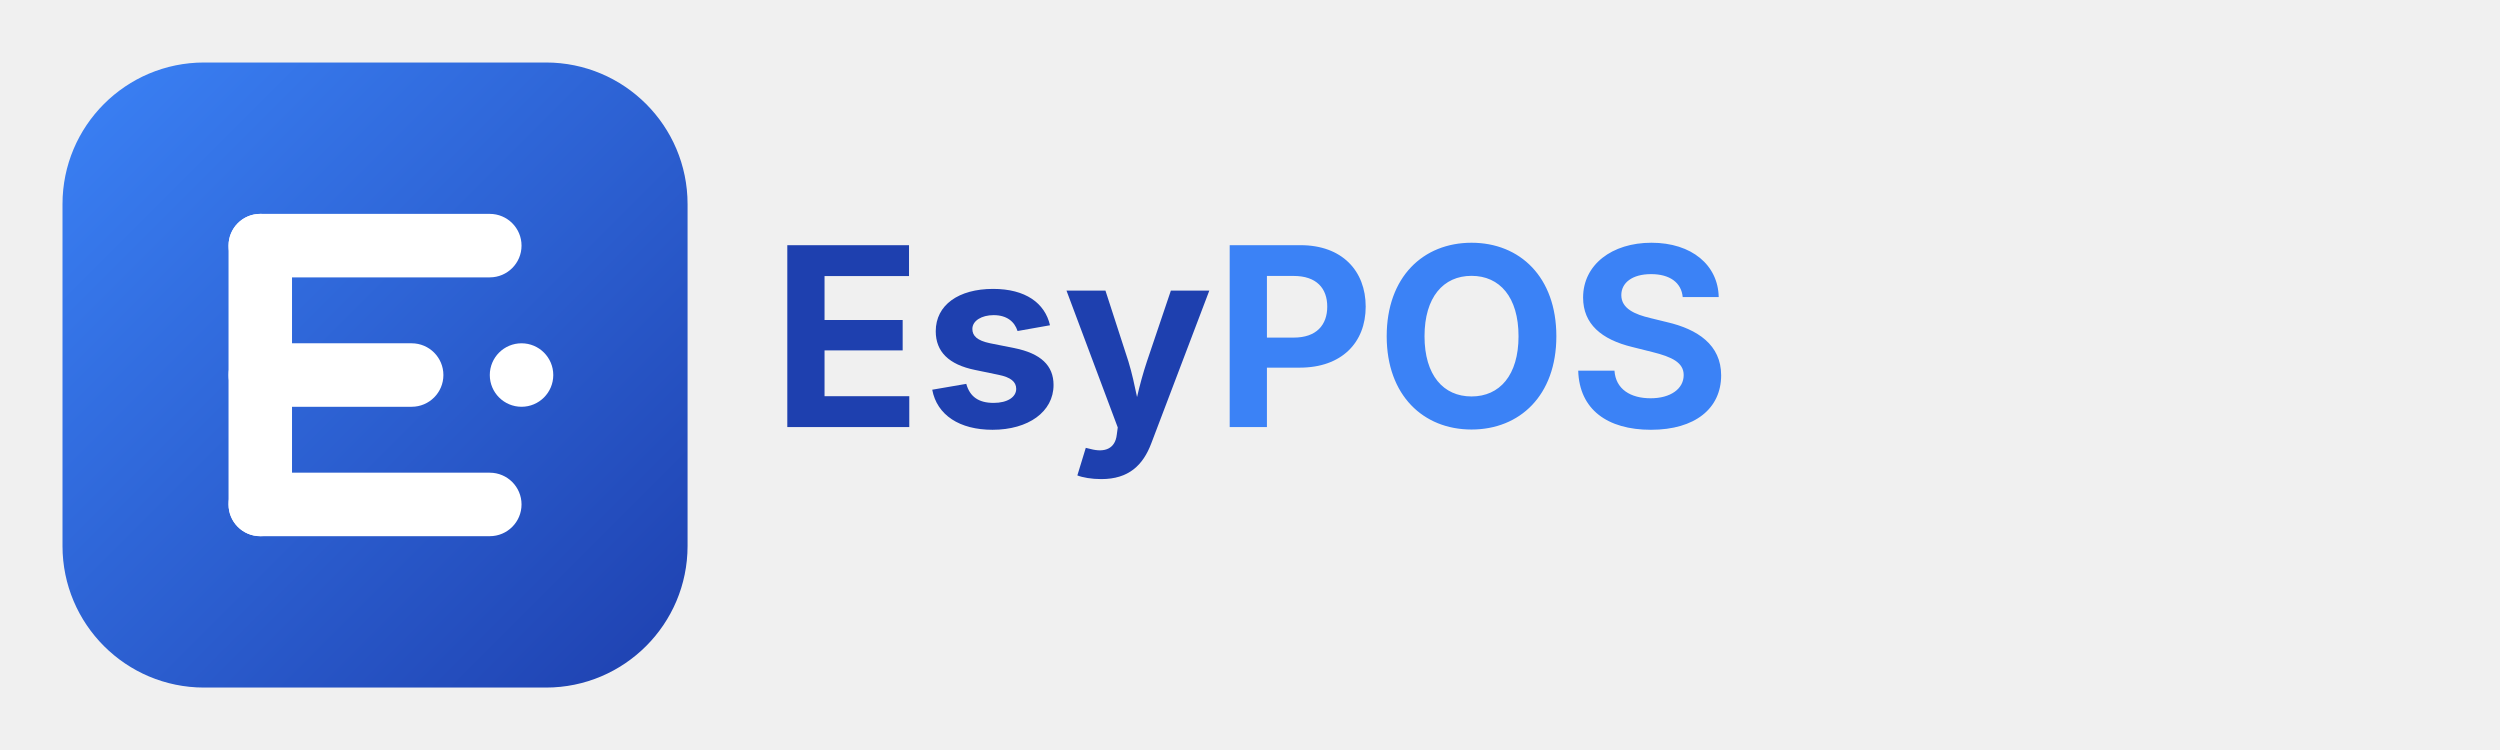
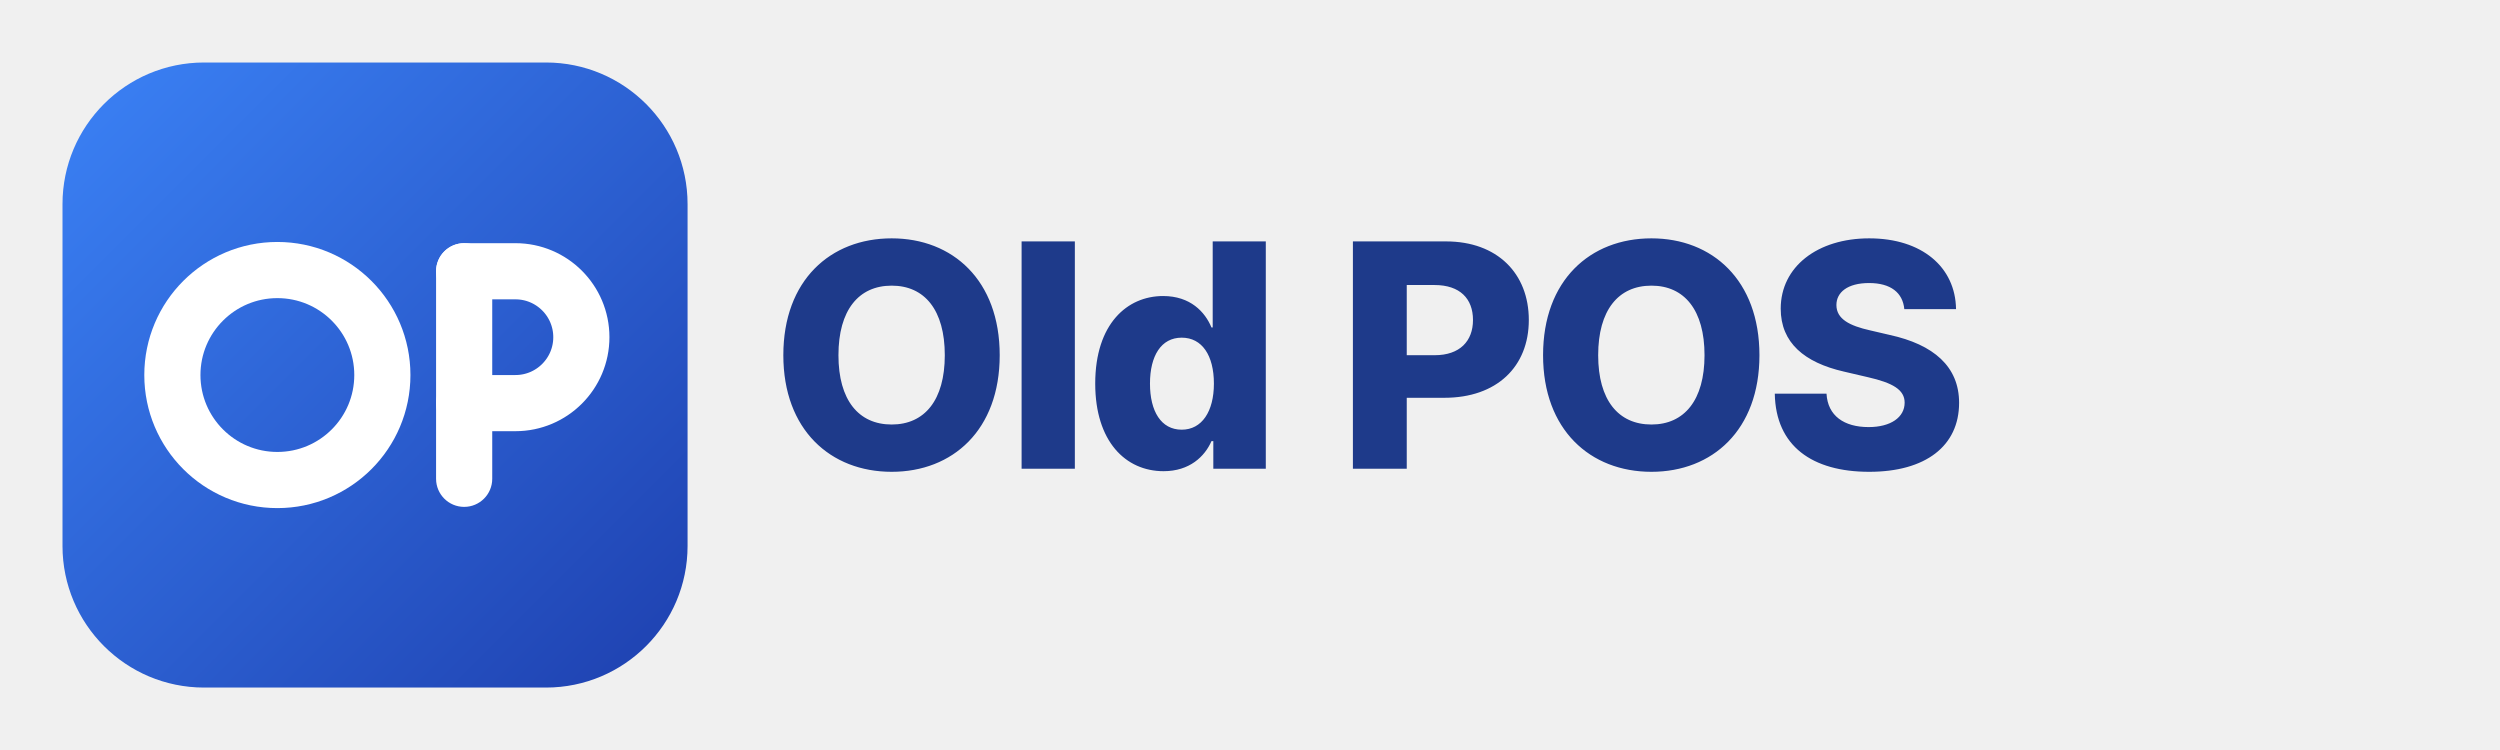
<svg xmlns="http://www.w3.org/2000/svg" viewBox="0 0 1200 360" width="1200" height="360">
+   <defs>
+     <linearGradient id="g" x1="0" y1="0" x2="1" y2="1">
+       <stop offset="0" stop-color="#3b82f6" />
+       <stop offset="1" stop-color="#1e40af" />
+     </linearGradient>
+   </defs>
  <g transform="translate(30 30) scale(.586)">
-     <defs>
-       <linearGradient id="g" x1="0" y1="0" x2="1" y2="1">
-         <stop offset="0" stop-color="#3b82f6" />
-         <stop offset="1" stop-color="#1e40af" />
-       </linearGradient>
-     </defs>
    <rect width="512" height="512" rx="116" fill="url(#g)" />
-     <rect x="136" y="124" width="52" height="264" rx="26" fill="#fff" />
-     <rect x="136" y="124" width="240" height="52" rx="26" fill="#fff" />
-     <rect x="136" y="230" width="176" height="52" rx="26" fill="#fff" />
-     <rect x="136" y="336" width="240" height="52" rx="26" fill="#fff" />
-     <circle cx="376" cy="256" r="26" fill="#fff" />
+     <g transform="translate(0 0) scale(1)">
+       <g transform="translate(6 0)">
+         <circle cx="170" cy="256" r="86" fill="none" stroke="#fff" stroke-width="46" />
+         <rect x="300" y="148" width="46" height="216" rx="23" fill="#fff" />
+         <path d="M323 171 h42 a54 54 0 0 1 0 108 h-42" fill="none" stroke="#fff" stroke-width="46" stroke-linecap="round" stroke-linejoin="round" />
+       </g>
+     </g>
  </g>
-   <text x="370" y="205" font-family="Poppins,Inter,Arial,sans-serif" font-weight="700" font-size="120" fill="#1e40af">Esy<tspan fill="#3b82f6">POS</tspan>
-   </text>
+   <text x="370" y="225" font-family="Inter,Arial,Helvetica,sans-serif" font-weight="800" font-size="150" letter-spacing="-4" fill="#1e3a8a">Old POS</text>
</svg>
